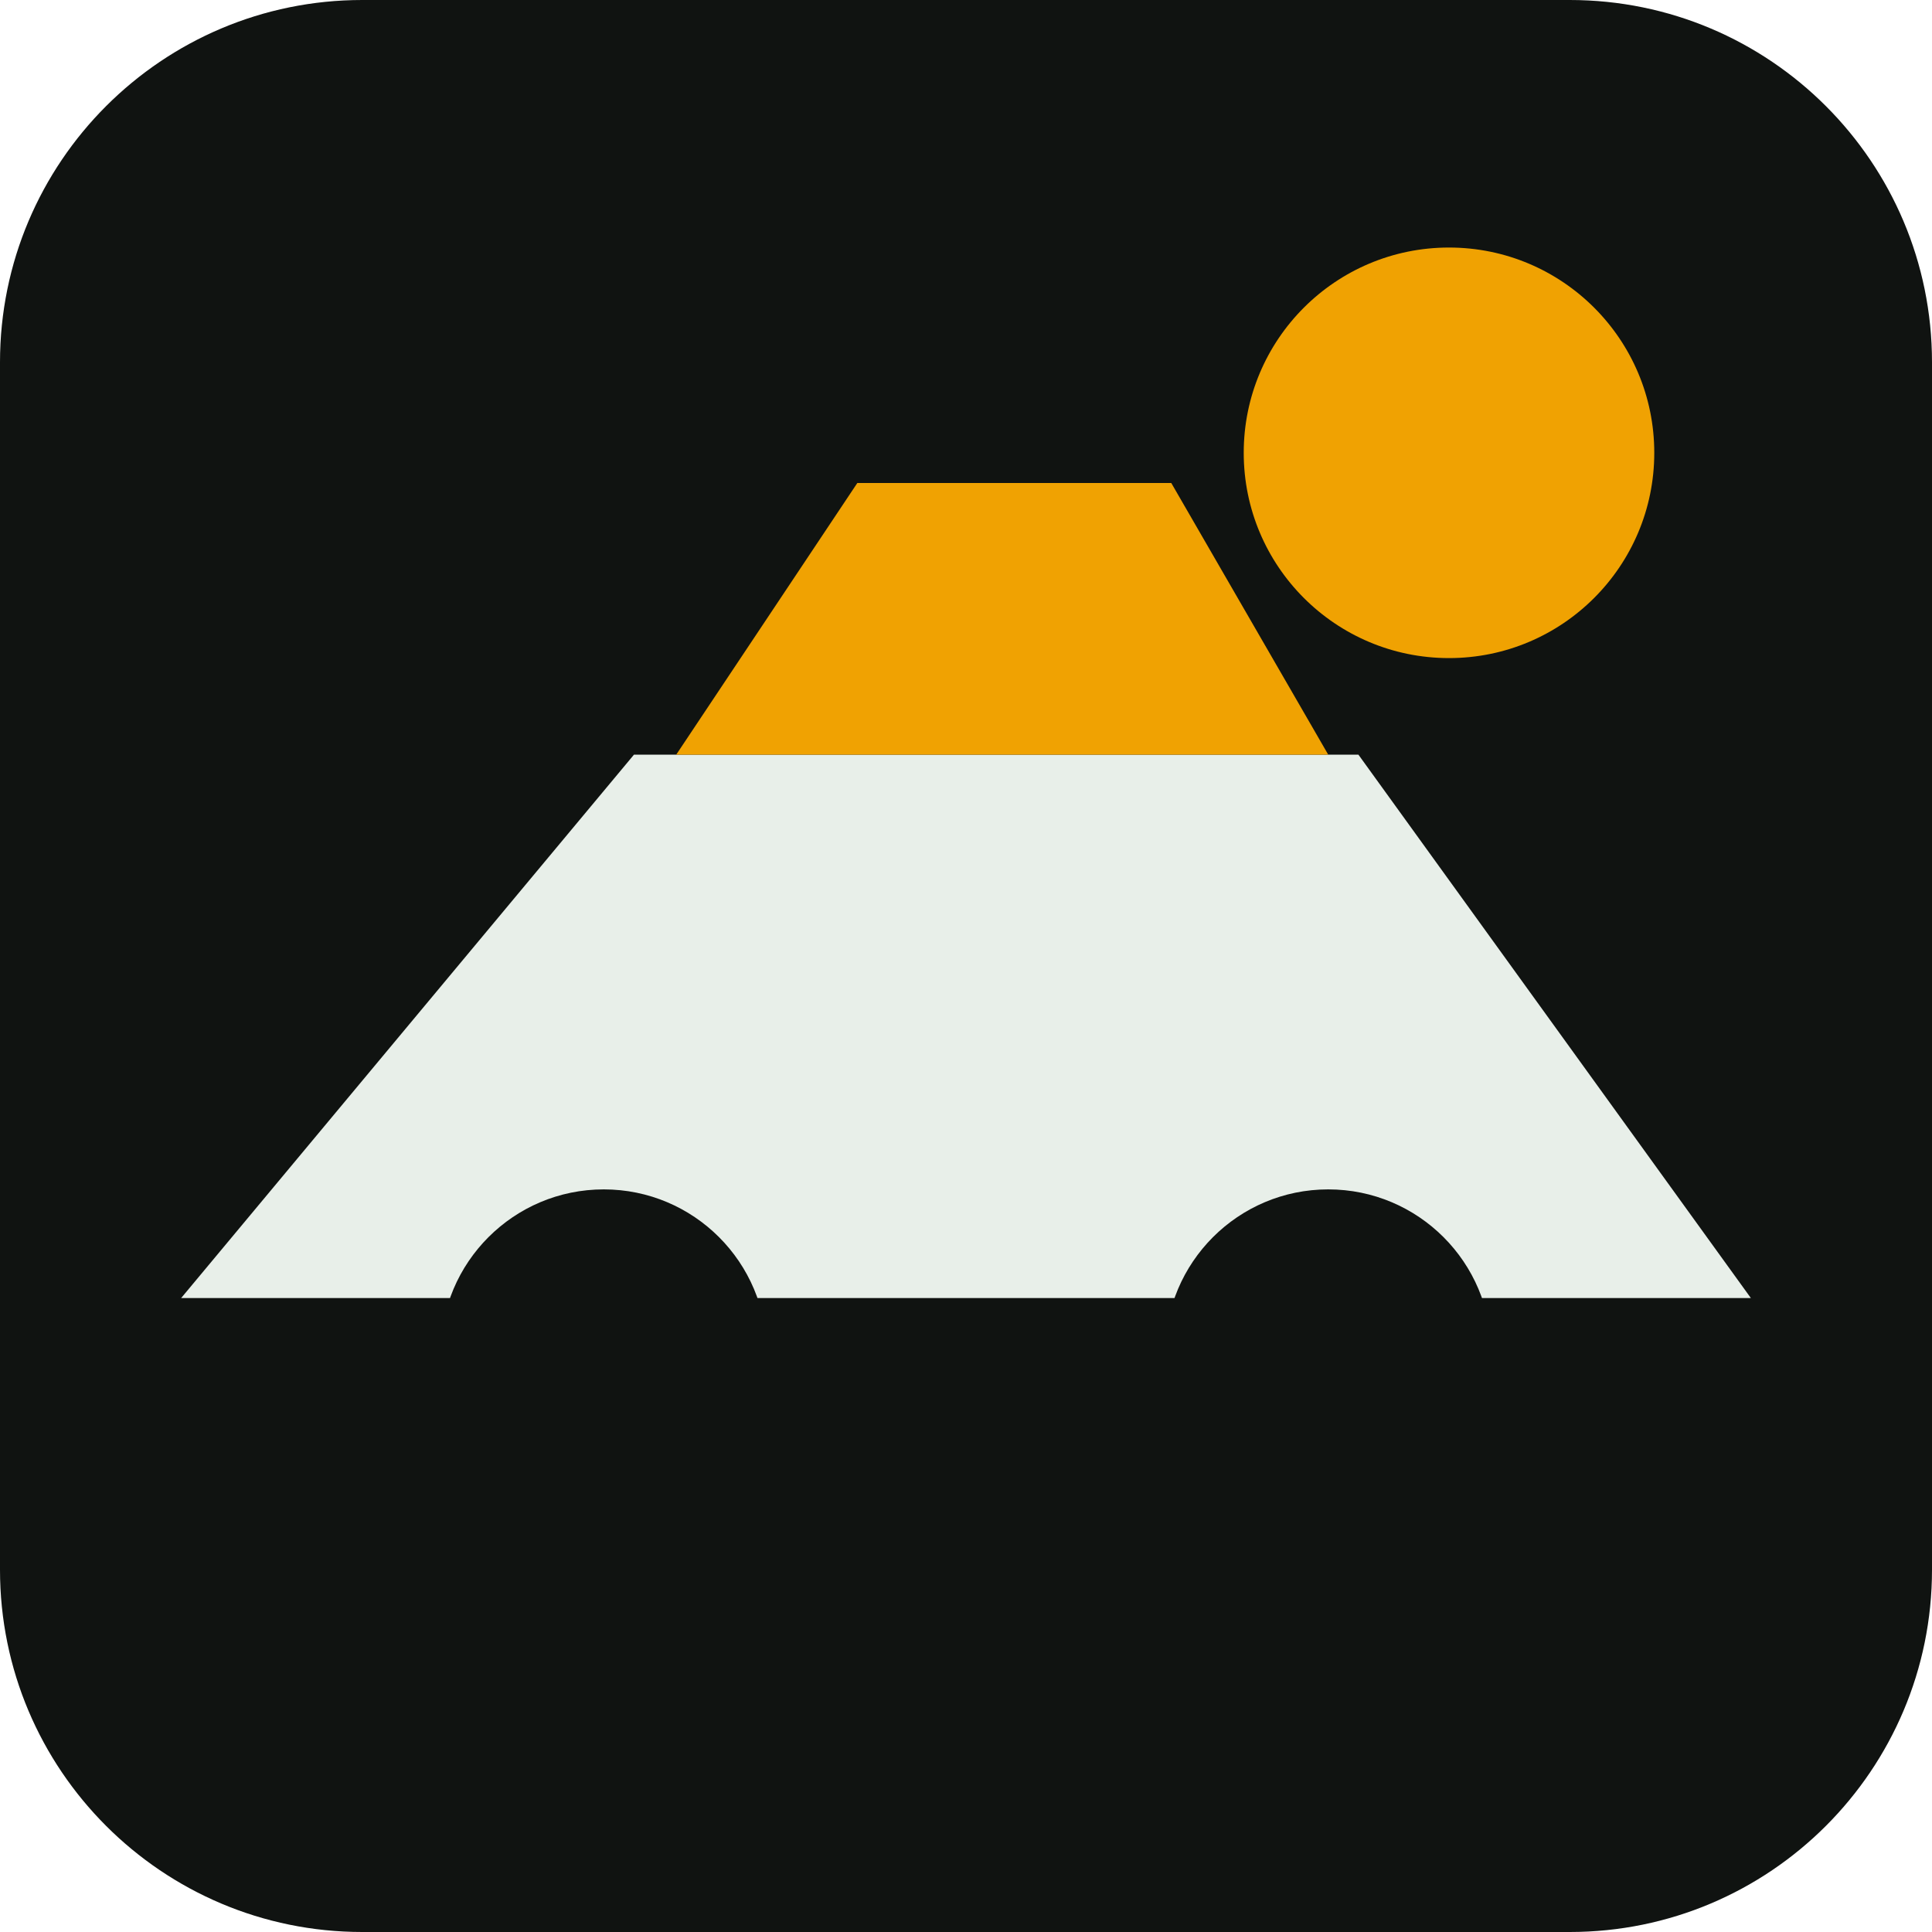
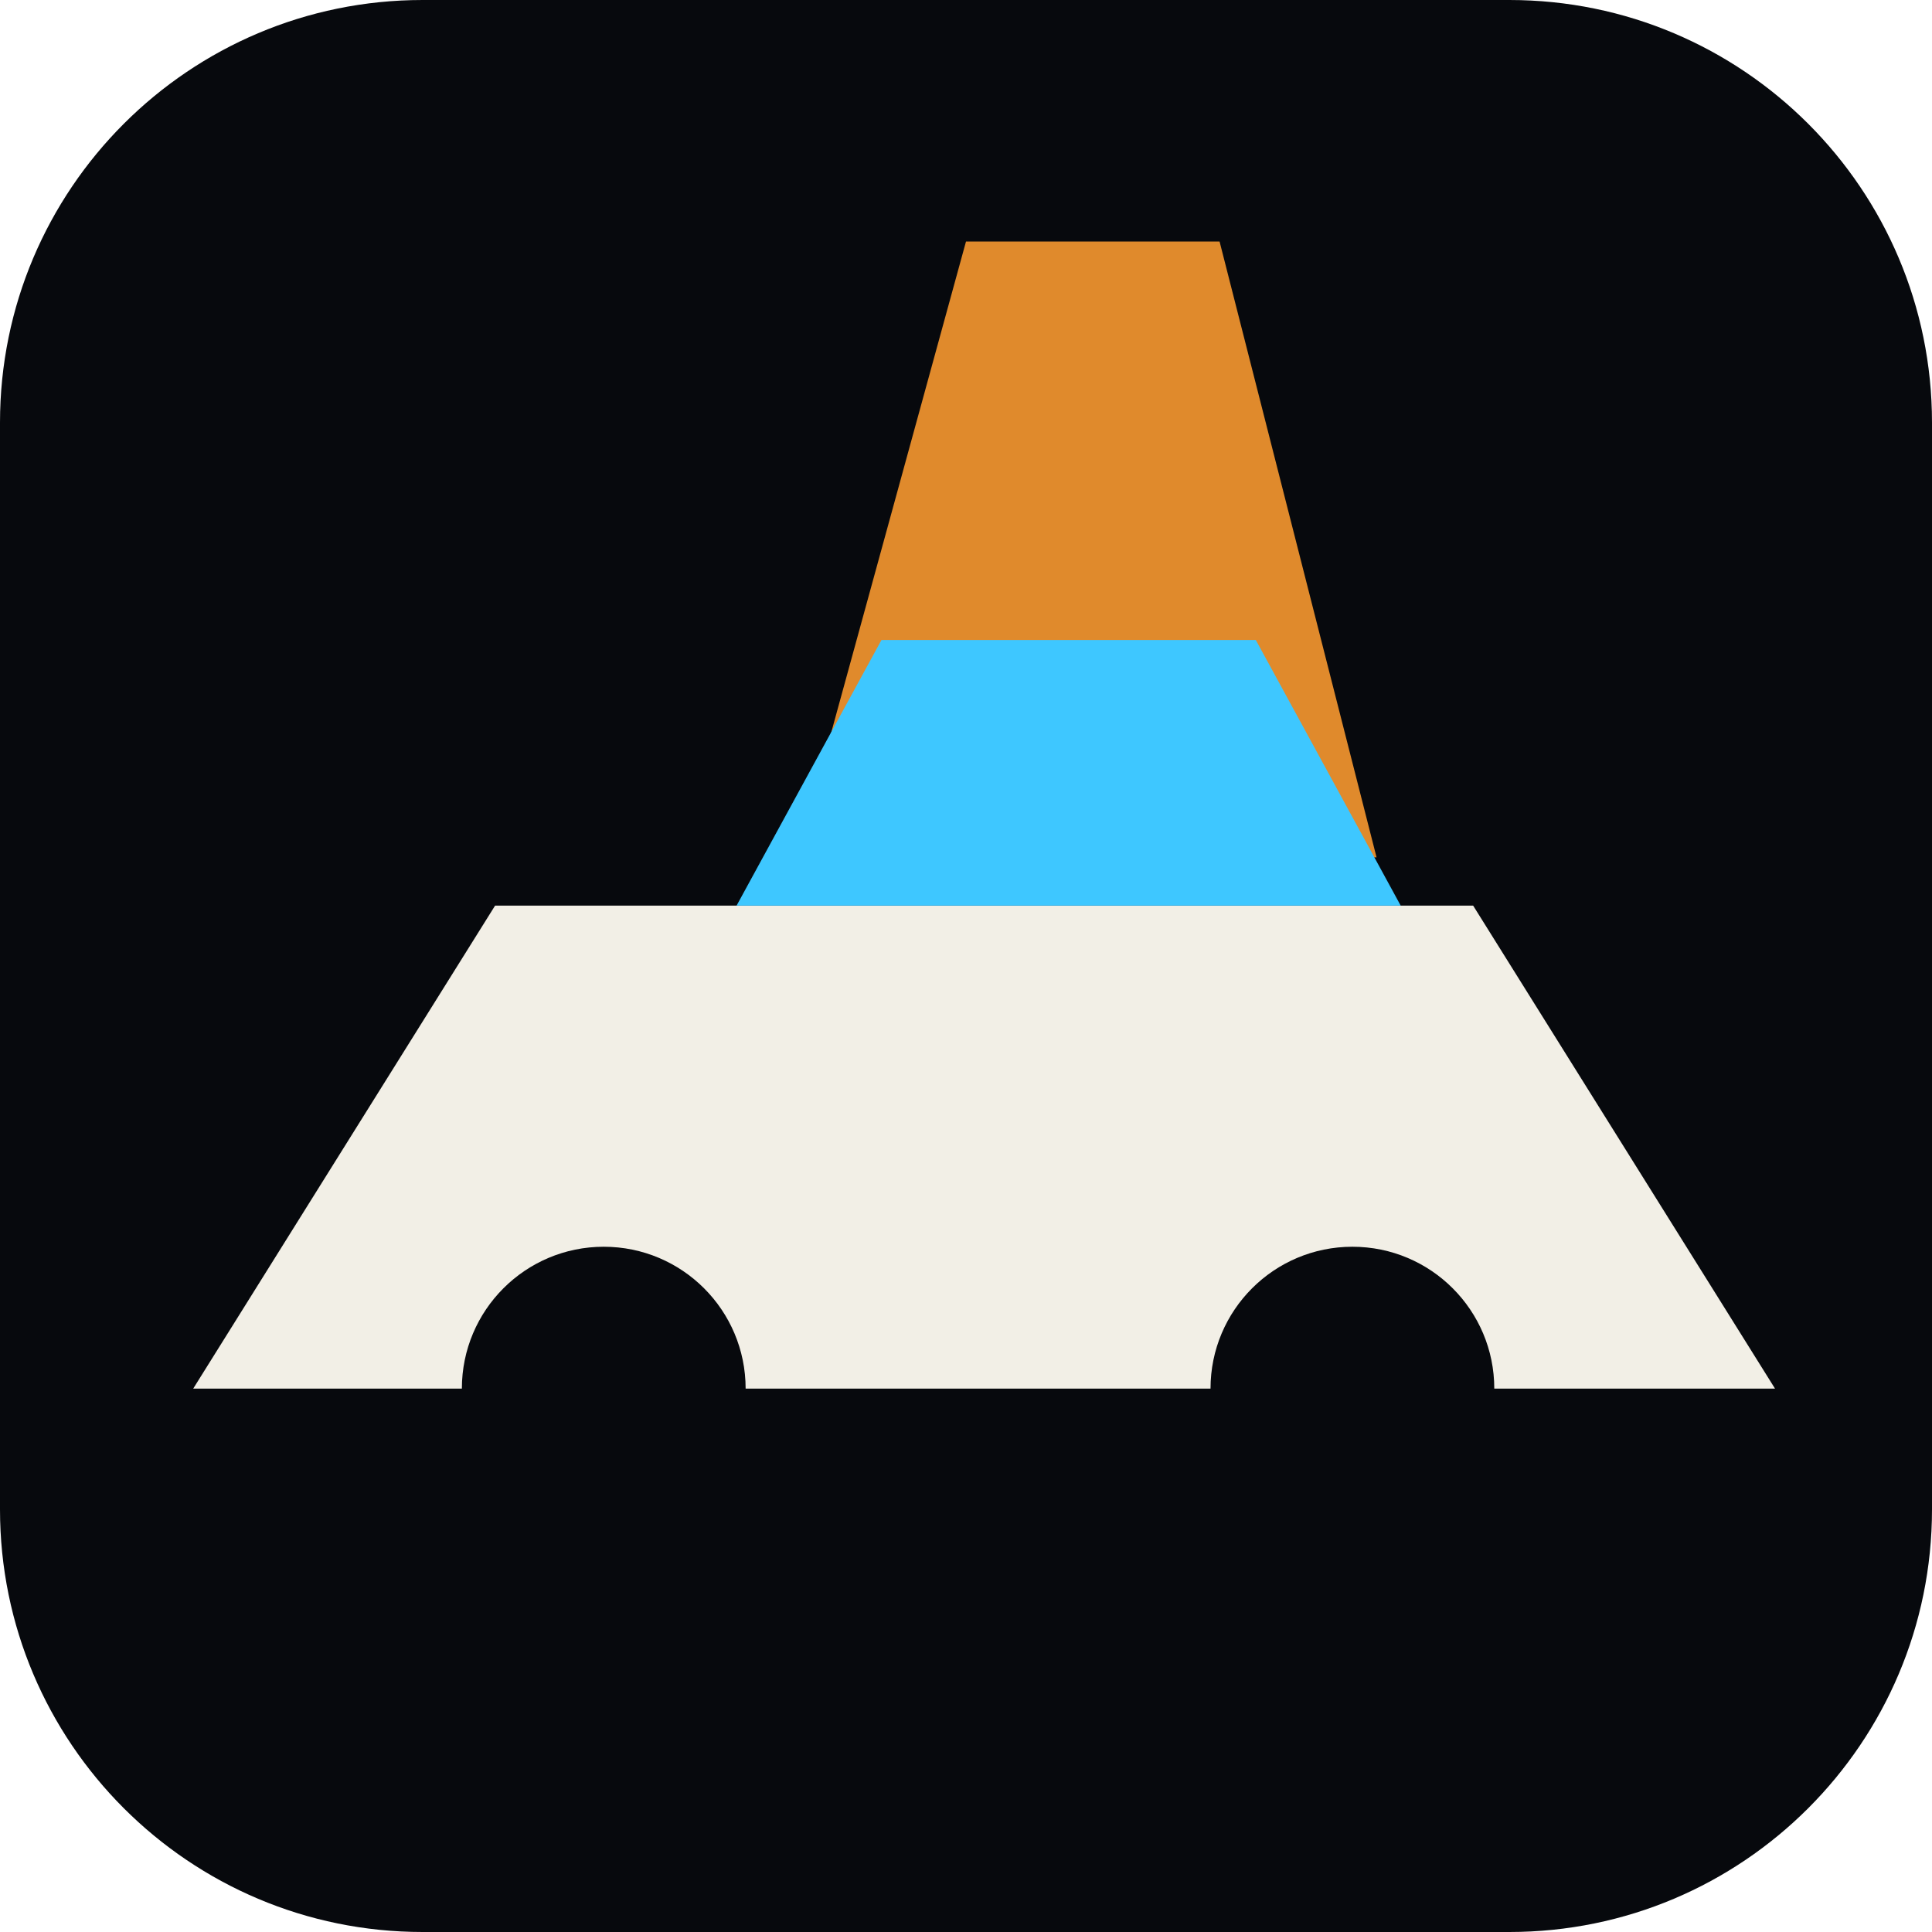
<svg xmlns="http://www.w3.org/2000/svg" viewBox="0 0 32 32">
-   <rect width="32" height="32" rx="6" fill="#101311" />
-   <circle cx="24" cy="7.5" r="3.4" fill="#f0a202" />
-   <path d="M3 21.5h26L22.5 12.5H10.5L3 21.5z" fill="#e8efe9" />
-   <path d="M11.2 12.5 14.2 8h5.2l2.6 4.5h-10.8z" fill="#f0a202" />
-   <circle cx="10" cy="22.4" r="2.7" fill="#101311" />
-   <circle cx="22" cy="22.4" r="2.7" fill="#101311" />
+   <rect width="32" height="32" rx="7" fill="#07090d" />
+   <path d="M13.2 14.2 16 4h4.2L22.8 14.2Z" fill="#e08a2c" />
+   <path d="M3.2 23 8.2 15h16.2l5 8Z" fill="#f2efe6" />
+   <path d="M12.2 15 14.6 10.6h6.2L23.2 15Z" fill="#3ec7ff" />
+   <circle cx="10" cy="23" r="2.35" fill="#07090d" />
+   <circle cx="22.4" cy="23" r="2.35" fill="#07090d" />
</svg>
